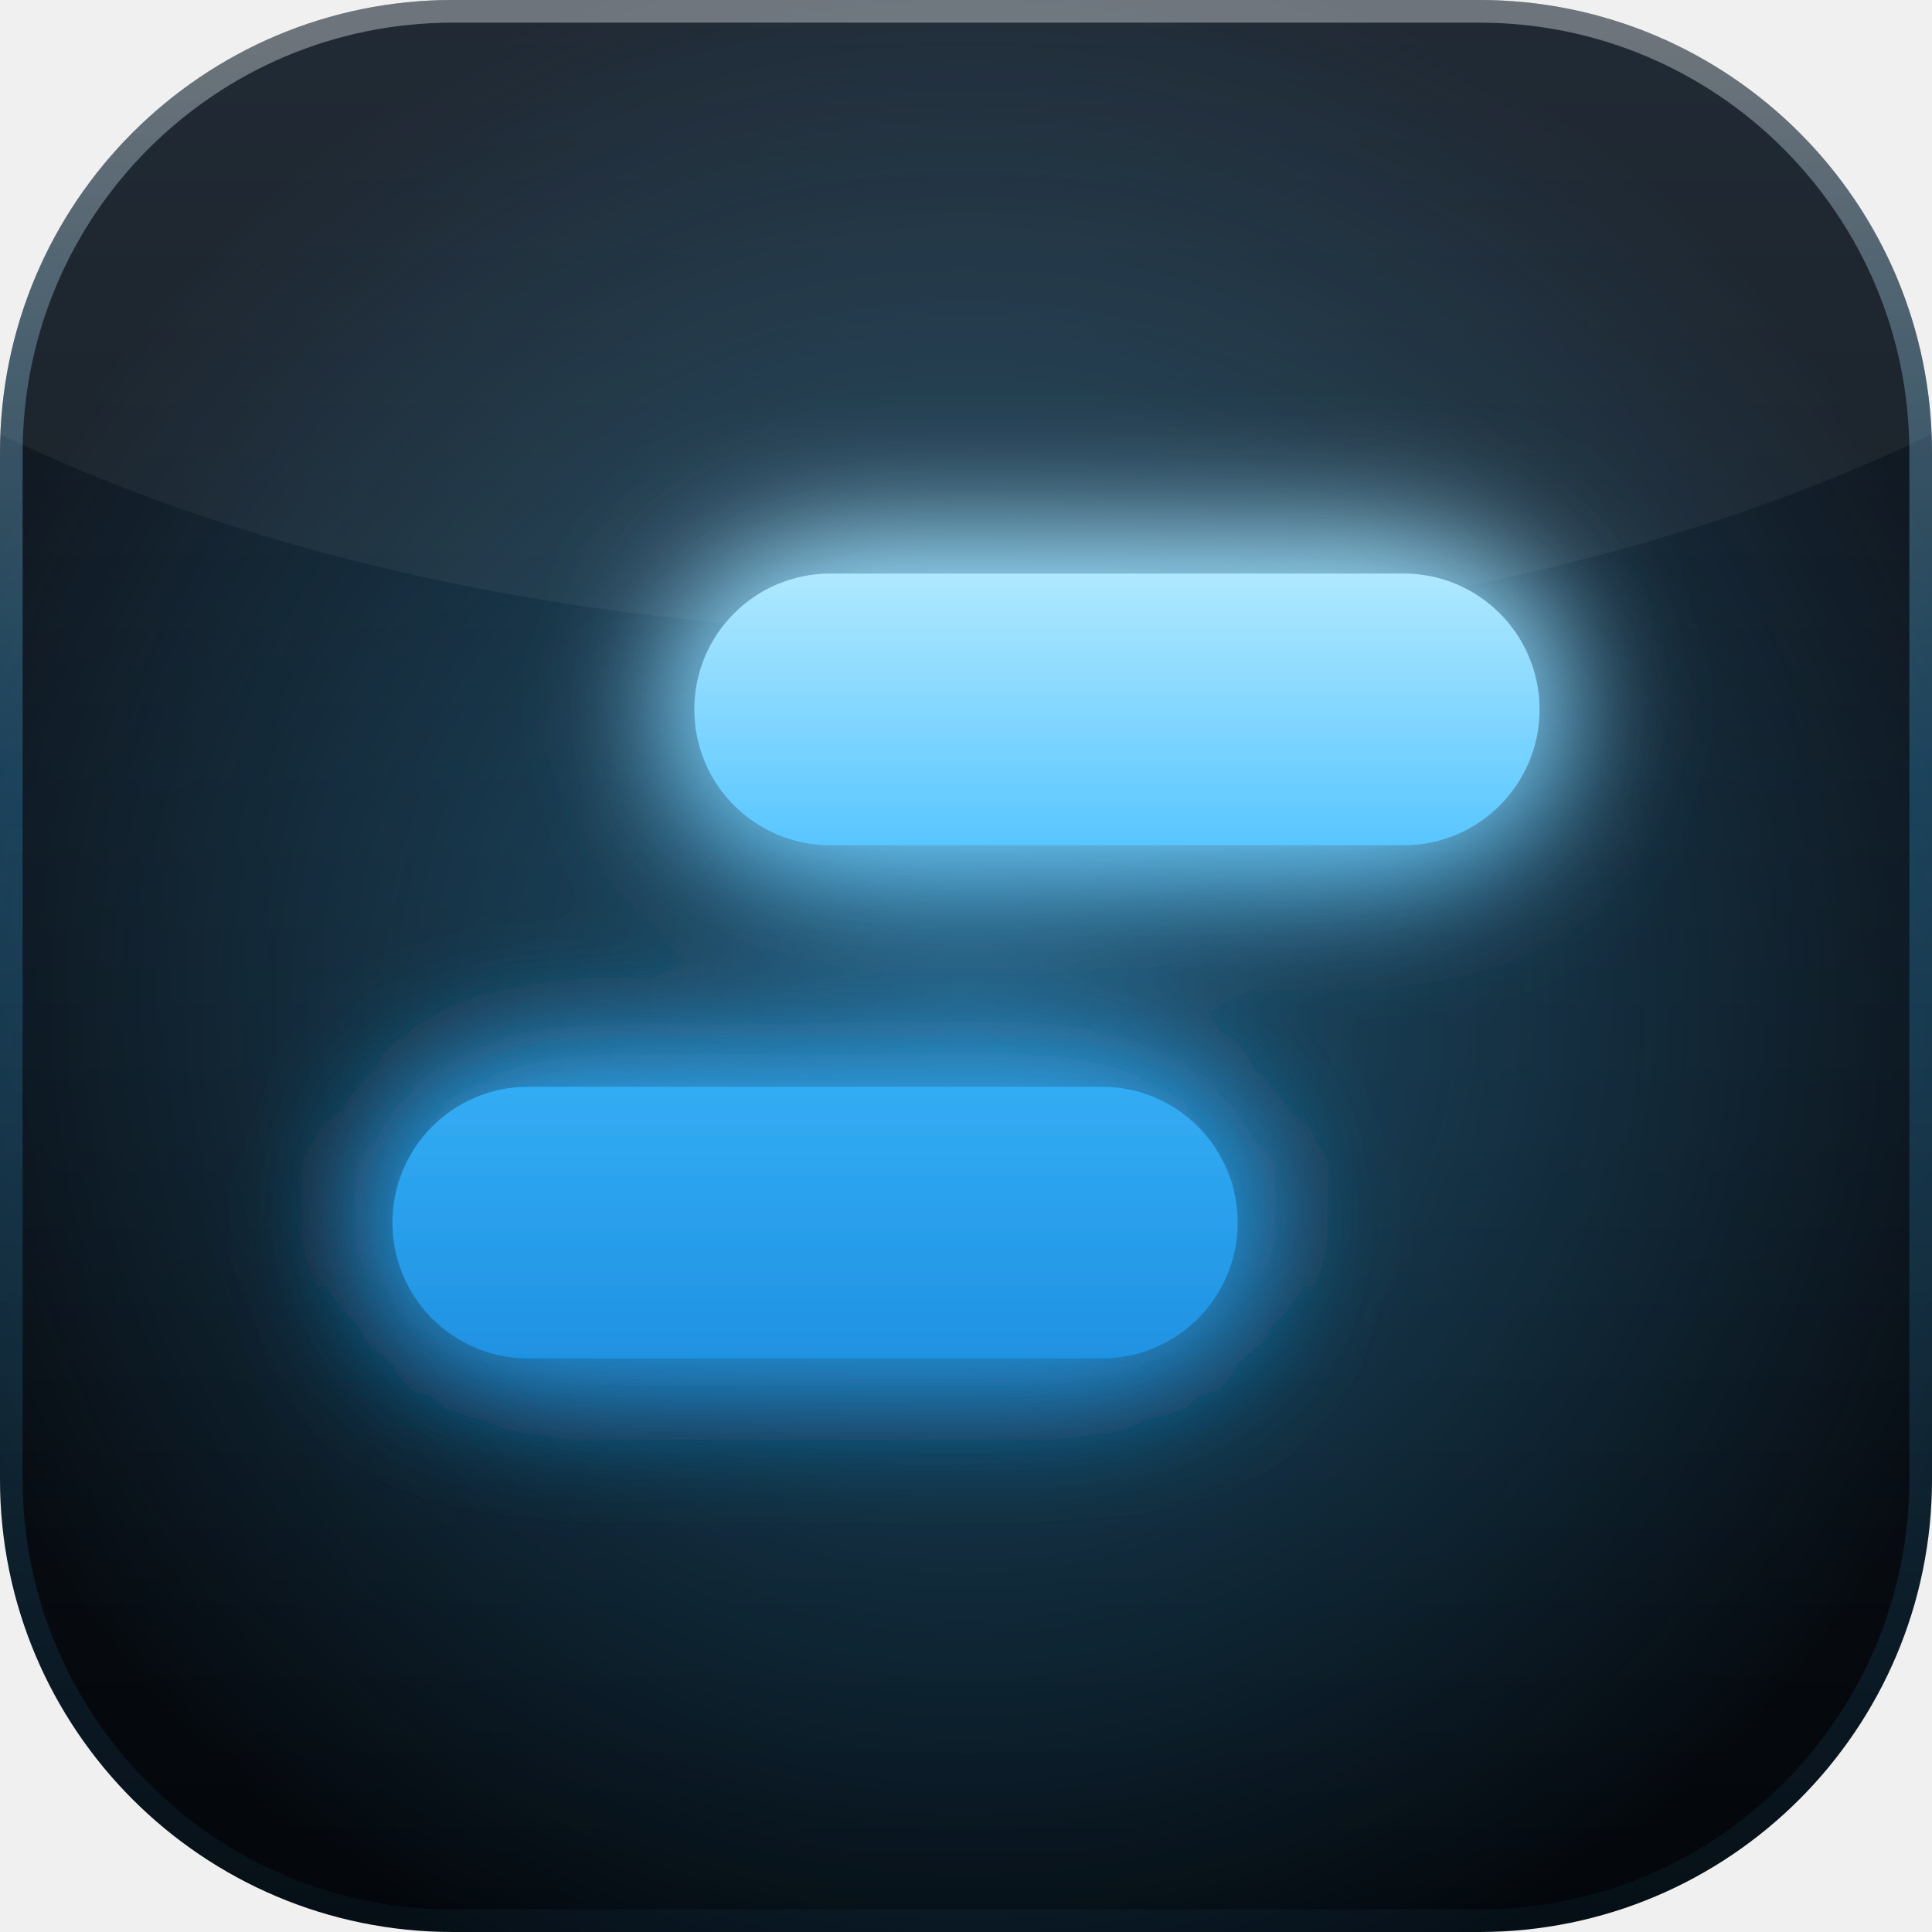
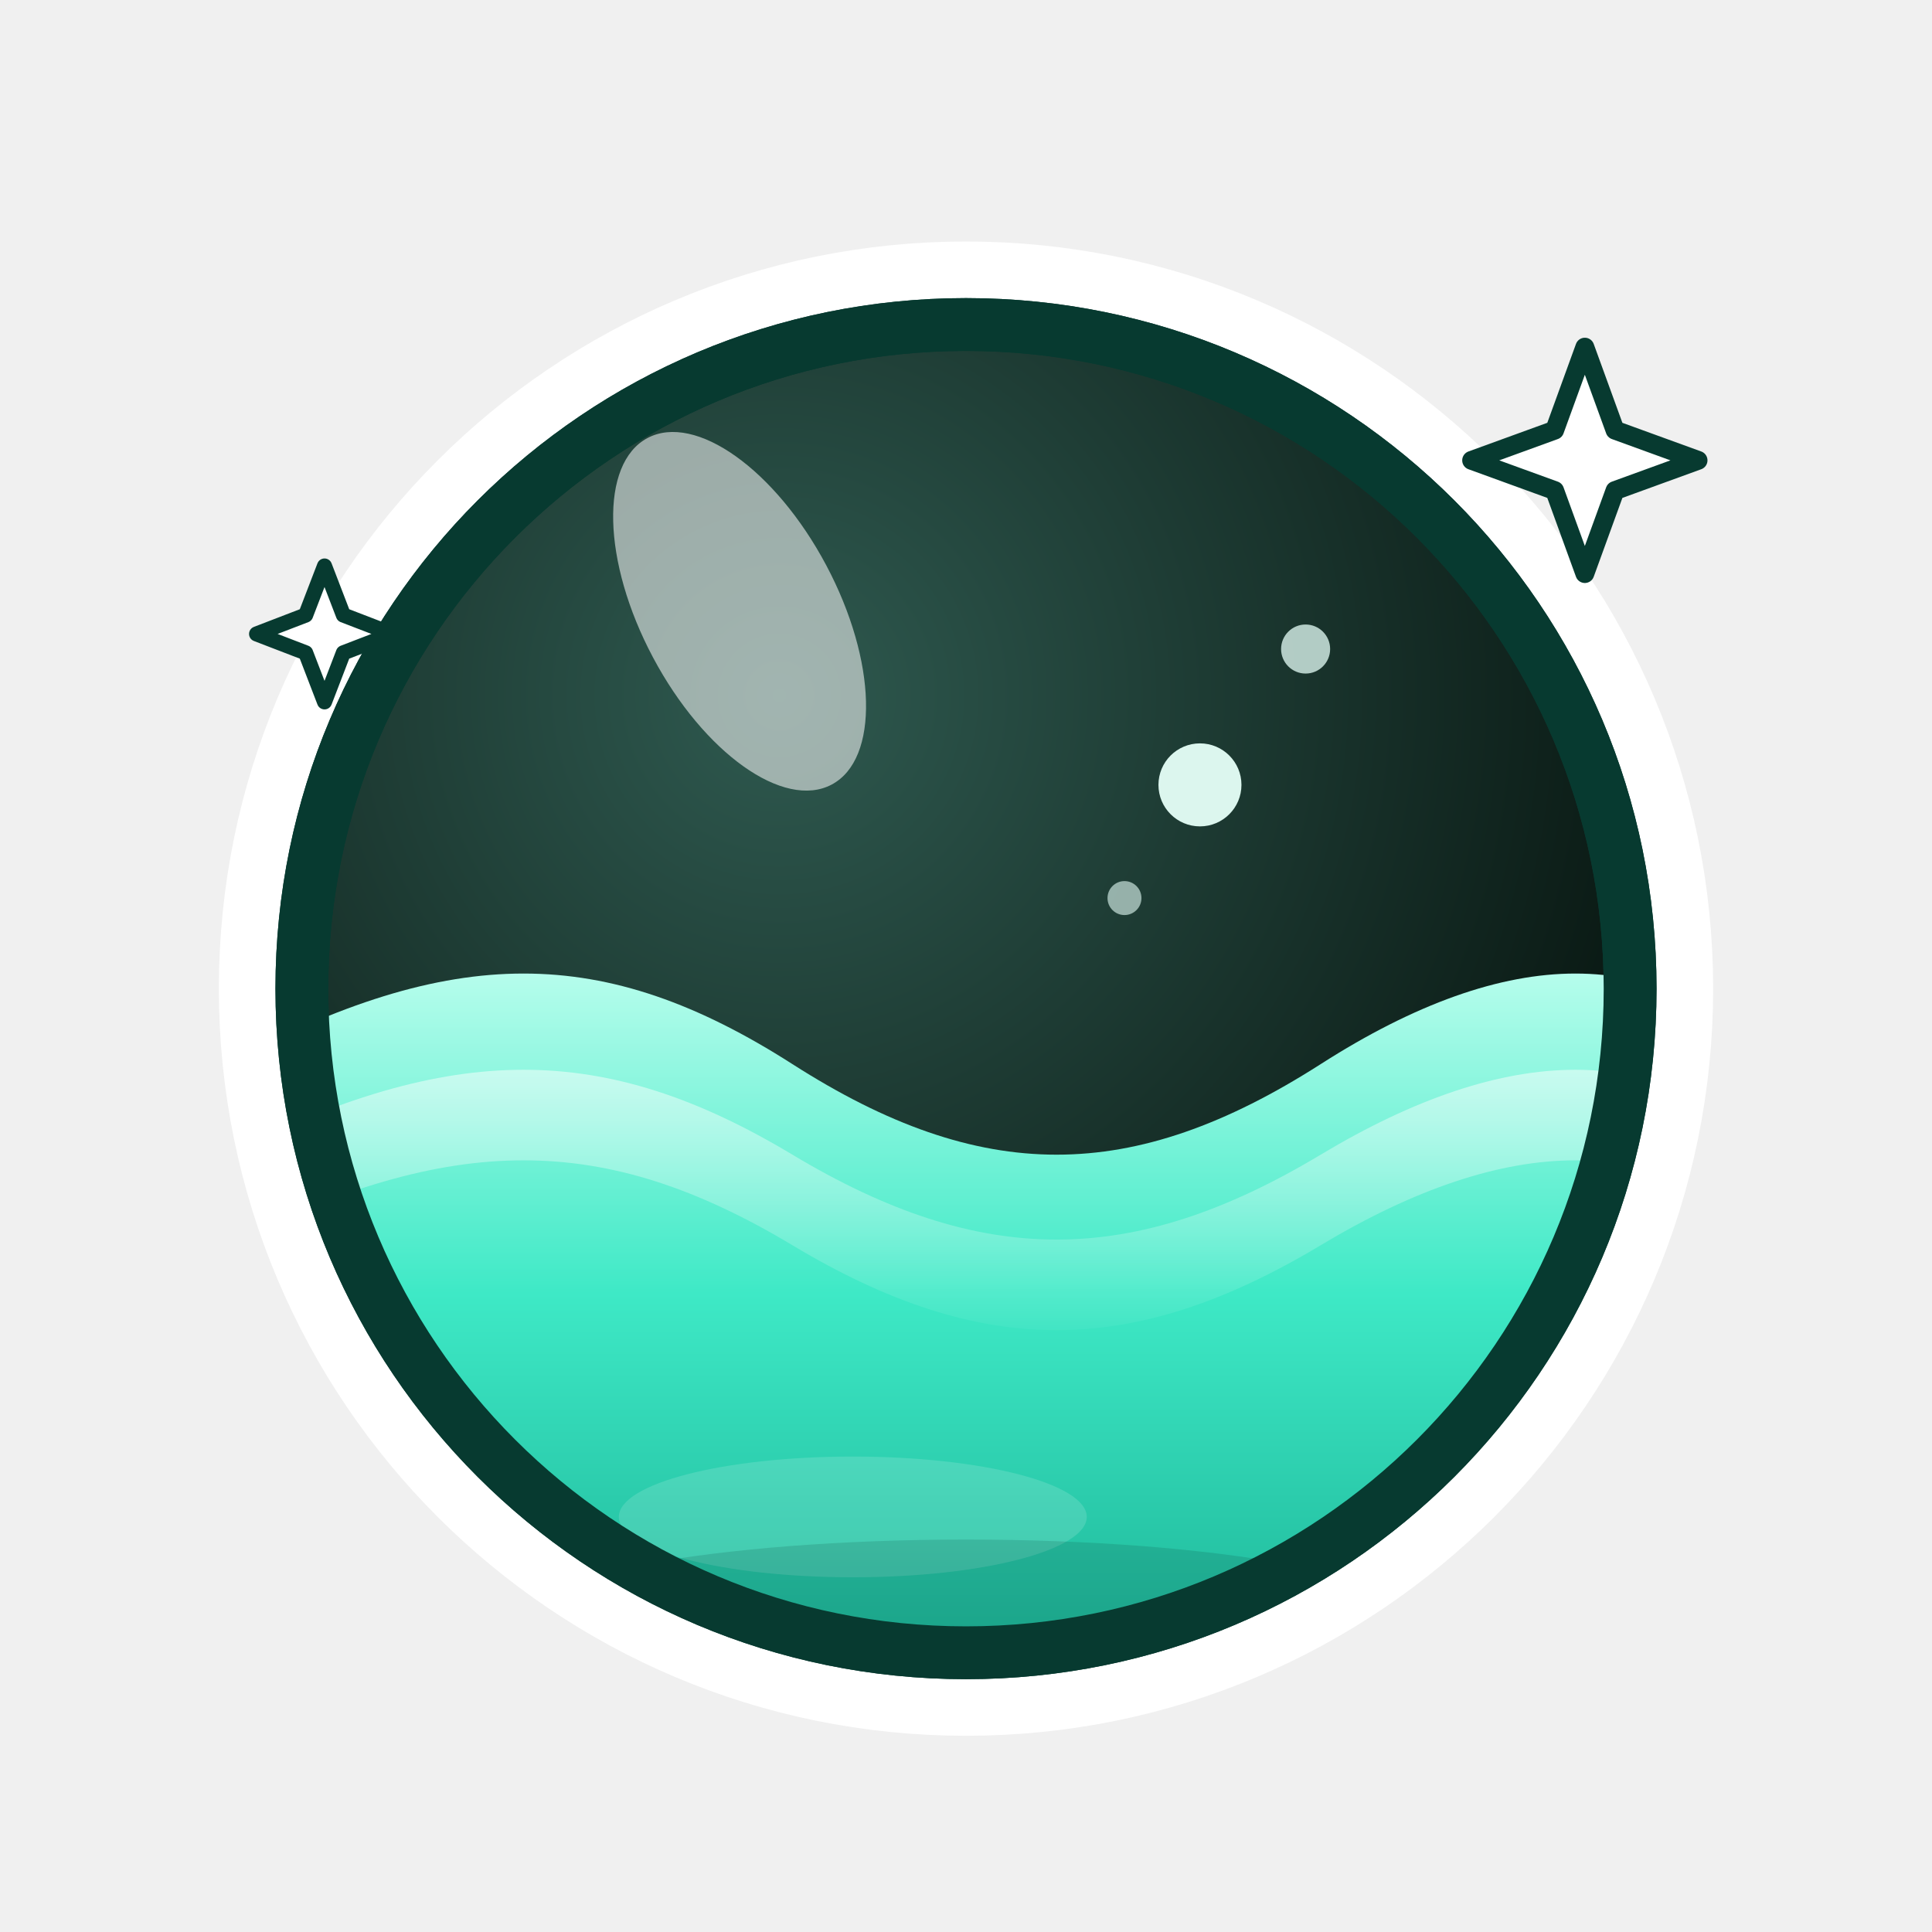
- <svg xmlns="http://www.w3.org/2000/svg" viewBox="0 0 128 128" width="128" height="128">
+ <svg xmlns="http://www.w3.org/2000/svg" viewBox="0 0 512 512">
  <defs>
-     <linearGradient id="gbg" x1="0" y1="0" x2="0" y2="1">
-       <stop offset="0" stop-color="#16202b" />
-       <stop offset="1" stop-color="#03060a" />
+     <linearGradient id="liq" x1="0" y1="0" x2="0" y2="1">
+       <stop offset="0" stop-color="#b6fdec" />
+       <stop offset=".4" stop-color="#3ee9c6" />
+       <stop offset="1" stop-color="#12a589" />
    </linearGradient>
-     <radialGradient id="ghalo" cx="50%" cy="52%" r="55%">
-       <stop offset="0" stop-color="#3fbcff" stop-opacity=".38" />
-       <stop offset="1" stop-color="#3fbcff" stop-opacity="0" />
+     <radialGradient id="glass" cx="36%" cy="28%" r="72%">
+       <stop offset="0" stop-color="#2f5a50" />
+       <stop offset="1" stop-color="#07140f" />
    </radialGradient>
-     <linearGradient id="ggl" gradientUnits="userSpaceOnUse" x1="0" y1="36" x2="0" y2="92">
-       <stop offset="0" stop-color="#b9ecff" />
-       <stop offset=".45" stop-color="#3fbcff" />
-       <stop offset="1" stop-color="#1d8fe0" />
+     <linearGradient id="band" x1="0" y1="0" x2="0" y2="1">
+       <stop offset="0" stop-color="#fff" stop-opacity=".5" />
+       <stop offset="1" stop-color="#fff" stop-opacity=".04" />
    </linearGradient>
-     <linearGradient id="grim" x1="0" y1="0" x2="0" y2="1">
-       <stop offset="0" stop-color="#fff" stop-opacity=".35" />
-       <stop offset=".4" stop-color="#3fbcff" stop-opacity=".25" />
-       <stop offset="1" stop-color="#3fbcff" stop-opacity=".05" />
-     </linearGradient>
-     <filter id="gglow" filterUnits="userSpaceOnUse" x="0" y="0" width="128" height="128">
-       <feGaussianBlur stdDeviation="5" result="b" />
-       <feMerge>
-         <feMergeNode in="b" />
-         <feMergeNode in="b" />
-         <feMergeNode in="SourceGraphic" />
-       </feMerge>
-     </filter>
-     <clipPath id="gclip">
-       <rect width="128" height="128" rx="30" />
+     <clipPath id="oc">
+       <circle cx="256" cy="262" r="176" />
    </clipPath>
  </defs>
-   <g clip-path="url(#gclip)">
-     <rect width="128" height="128" fill="url(#gbg)" />
-     <rect width="128" height="128" fill="url(#ghalo)" />
-     <ellipse cx="64" cy="-10" rx="96" ry="52" fill="#fff" opacity=".05" />
-     <rect x=".75" y=".75" width="126.5" height="126.5" rx="29.25" fill="none" stroke="url(#grim)" stroke-width="1.5" />
-     <g filter="url(#gglow)">
-       <g fill="url(#ggl)">
-         <rect x="26" y="72" width="56" height="18" rx="9" />
-         <rect x="46" y="38" width="56" height="18" rx="9" />
-       </g>
+   <g id="mark">
+     <circle cx="256" cy="262" r="176" fill="none" stroke="#ffffff" stroke-width="44" />
+     <circle cx="256" cy="262" r="176" fill="url(#glass)" stroke="#073a30" stroke-width="14" />
+     <g clip-path="url(#oc)">
+       <path d="M60 282 C120 250 160 250 210 282 S300 314 350 282 S440 250 470 282 V470 H60 Z" fill="url(#liq)" />
+       <path d="M60 306 C120 276 160 276 210 306 S300 336 350 306 S440 276 470 306 V330 C440 300 400 300 350 330 S260 360 210 330 S120 300 60 330 Z" fill="url(#band)" />
+       <ellipse cx="226" cy="402" rx="62" ry="16" fill="#fff" opacity=".14" />
+       <ellipse cx="256" cy="430" rx="120" ry="22" fill="#073a30" opacity=".16" />
    </g>
+     <circle cx="256" cy="262" r="176" fill="none" stroke="#073a30" stroke-width="14" />
+     <ellipse cx="196" cy="162" rx="26" ry="52" fill="#fff" opacity=".55" transform="rotate(-28 196 162)" />
+     <circle cx="318" cy="208" r="11" fill="#e6fff8" opacity=".95" />
+     <circle cx="346" cy="172" r="6.5" fill="#e6fff8" opacity=".75" />
+     <circle cx="298" cy="238" r="4.5" fill="#e6fff8" opacity=".6" />
+     <path d="M420 92 l8 22 22 8 -22 8 -8 22 -8 -22 -22 -8 22 -8 z" fill="#fff" stroke="#073a30" stroke-width="5" stroke-linejoin="round" />
+     <path d="M86 150 l5 13 13 5 -13 5 -5 13 -5 -13 -13 -5 13 -5 z" fill="#fff" stroke="#073a30" stroke-width="4" stroke-linejoin="round" />
  </g>
</svg>
